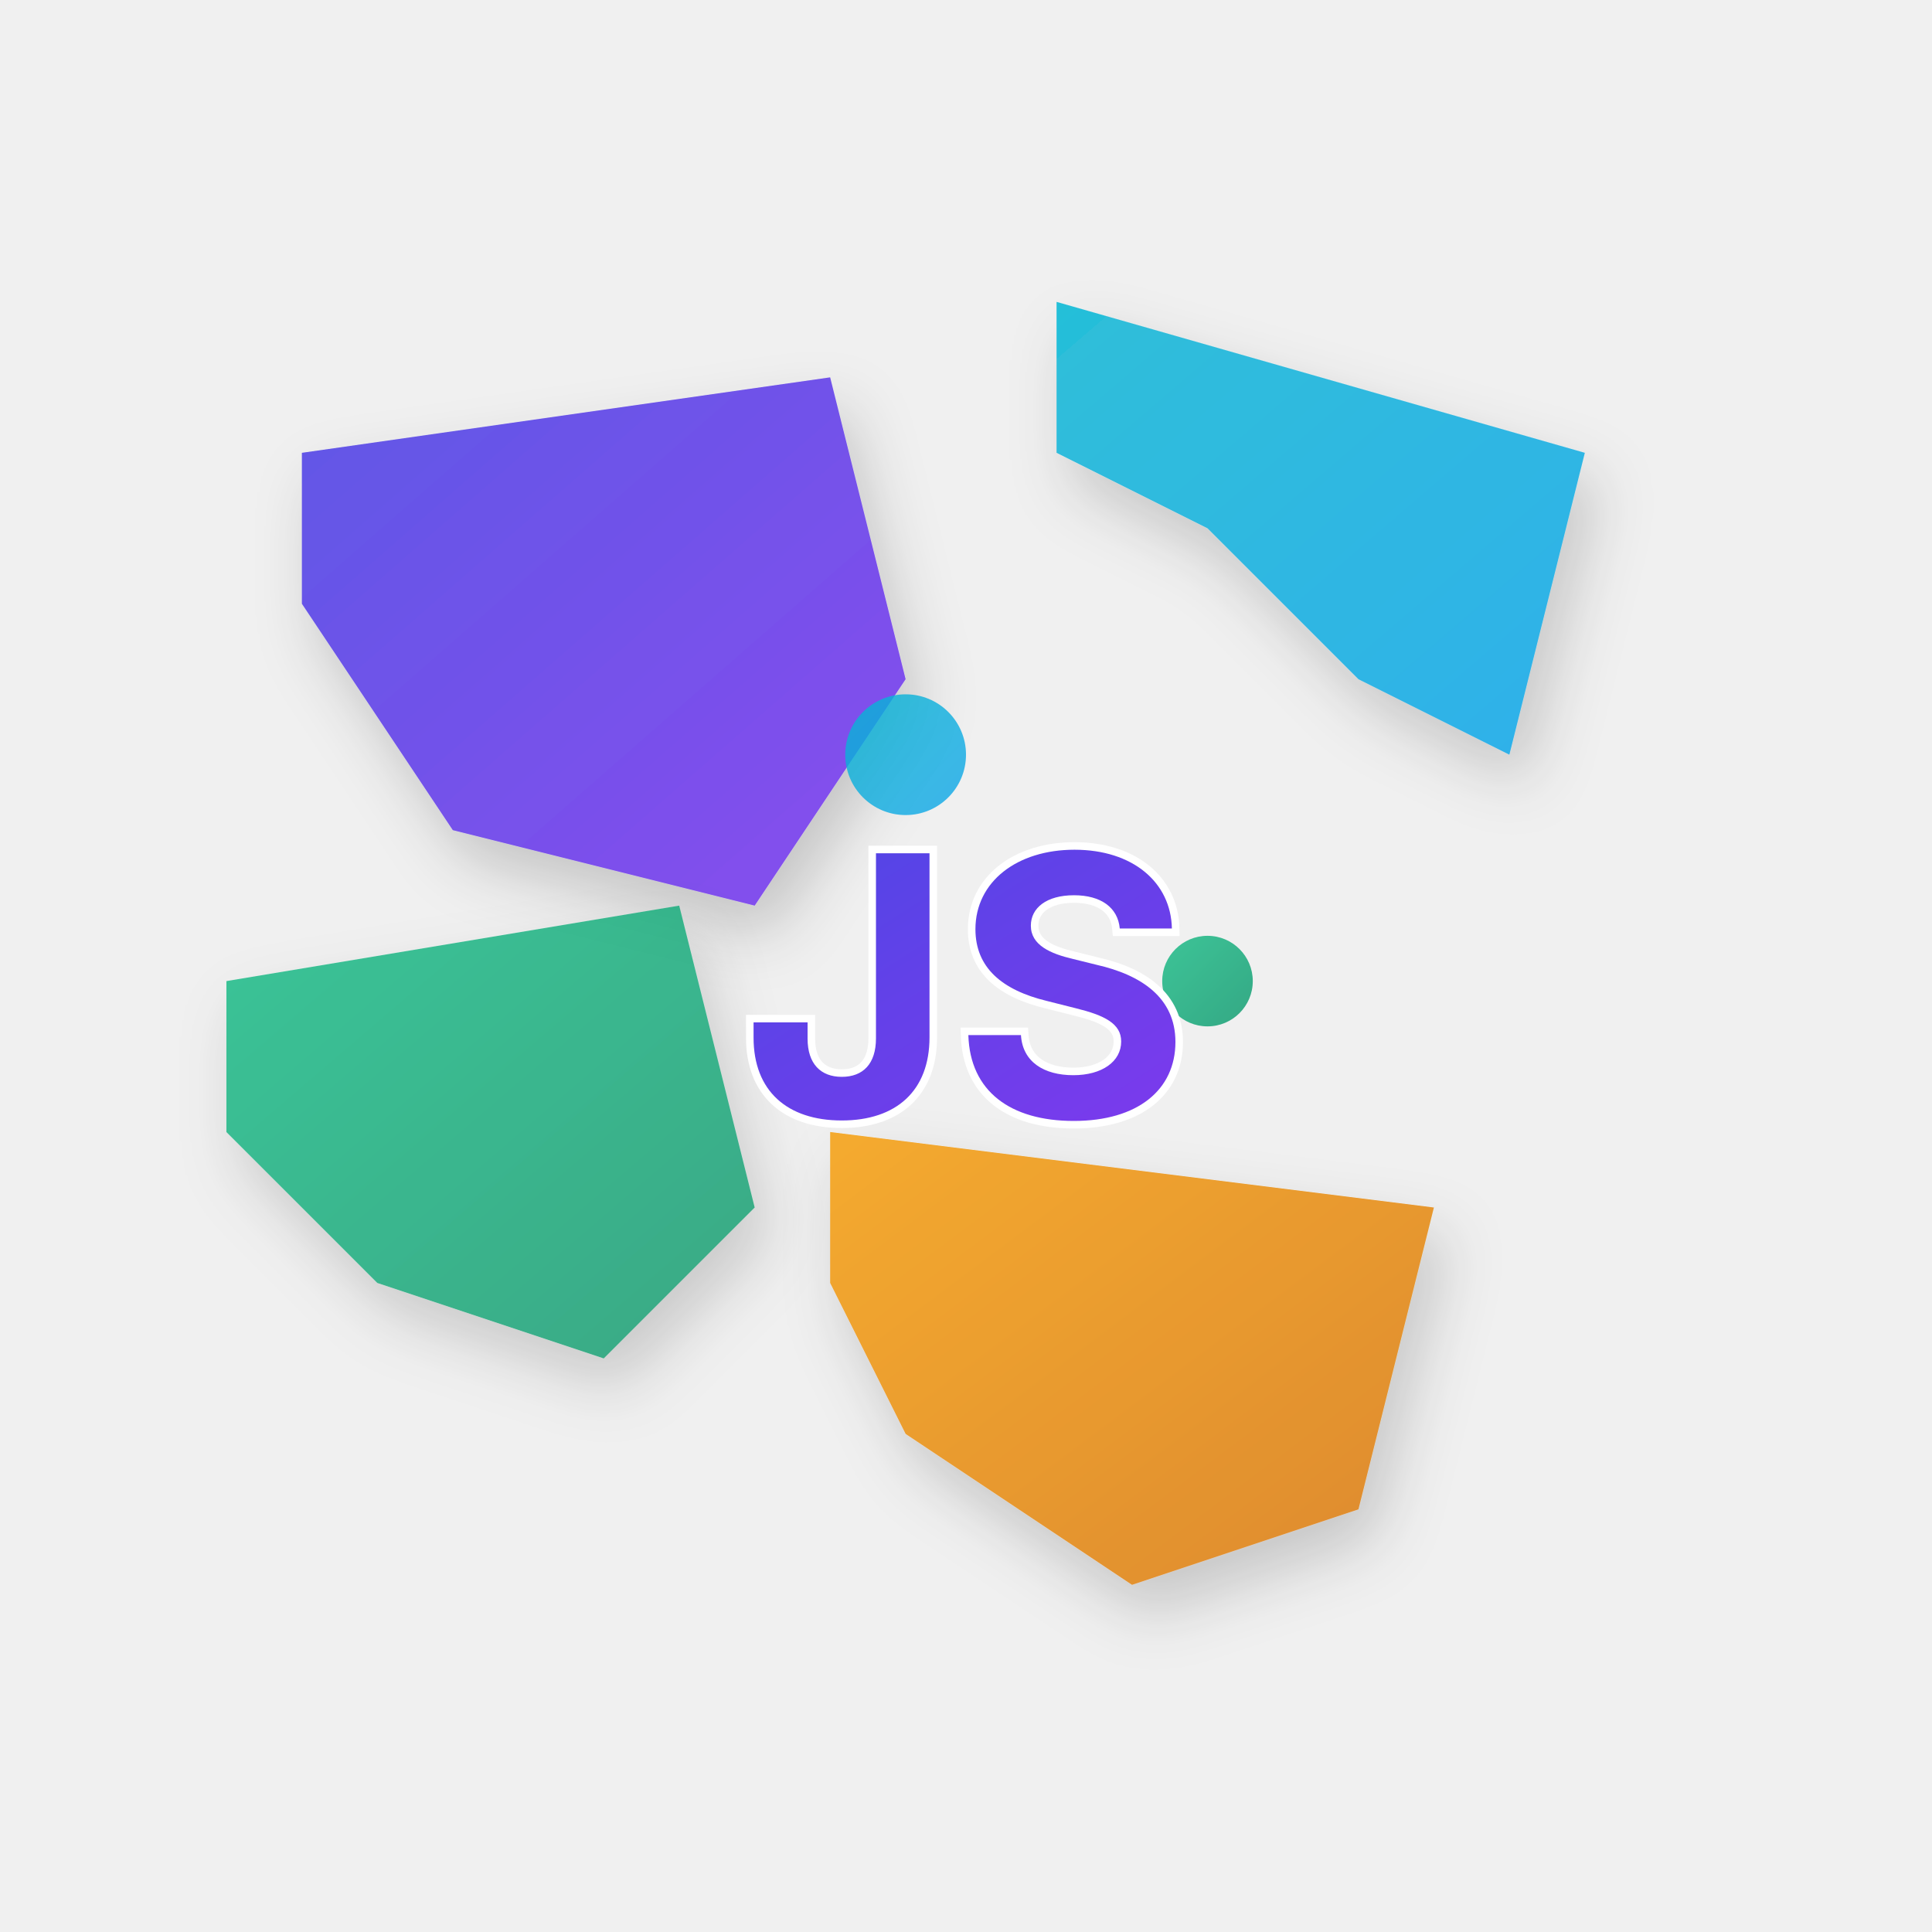
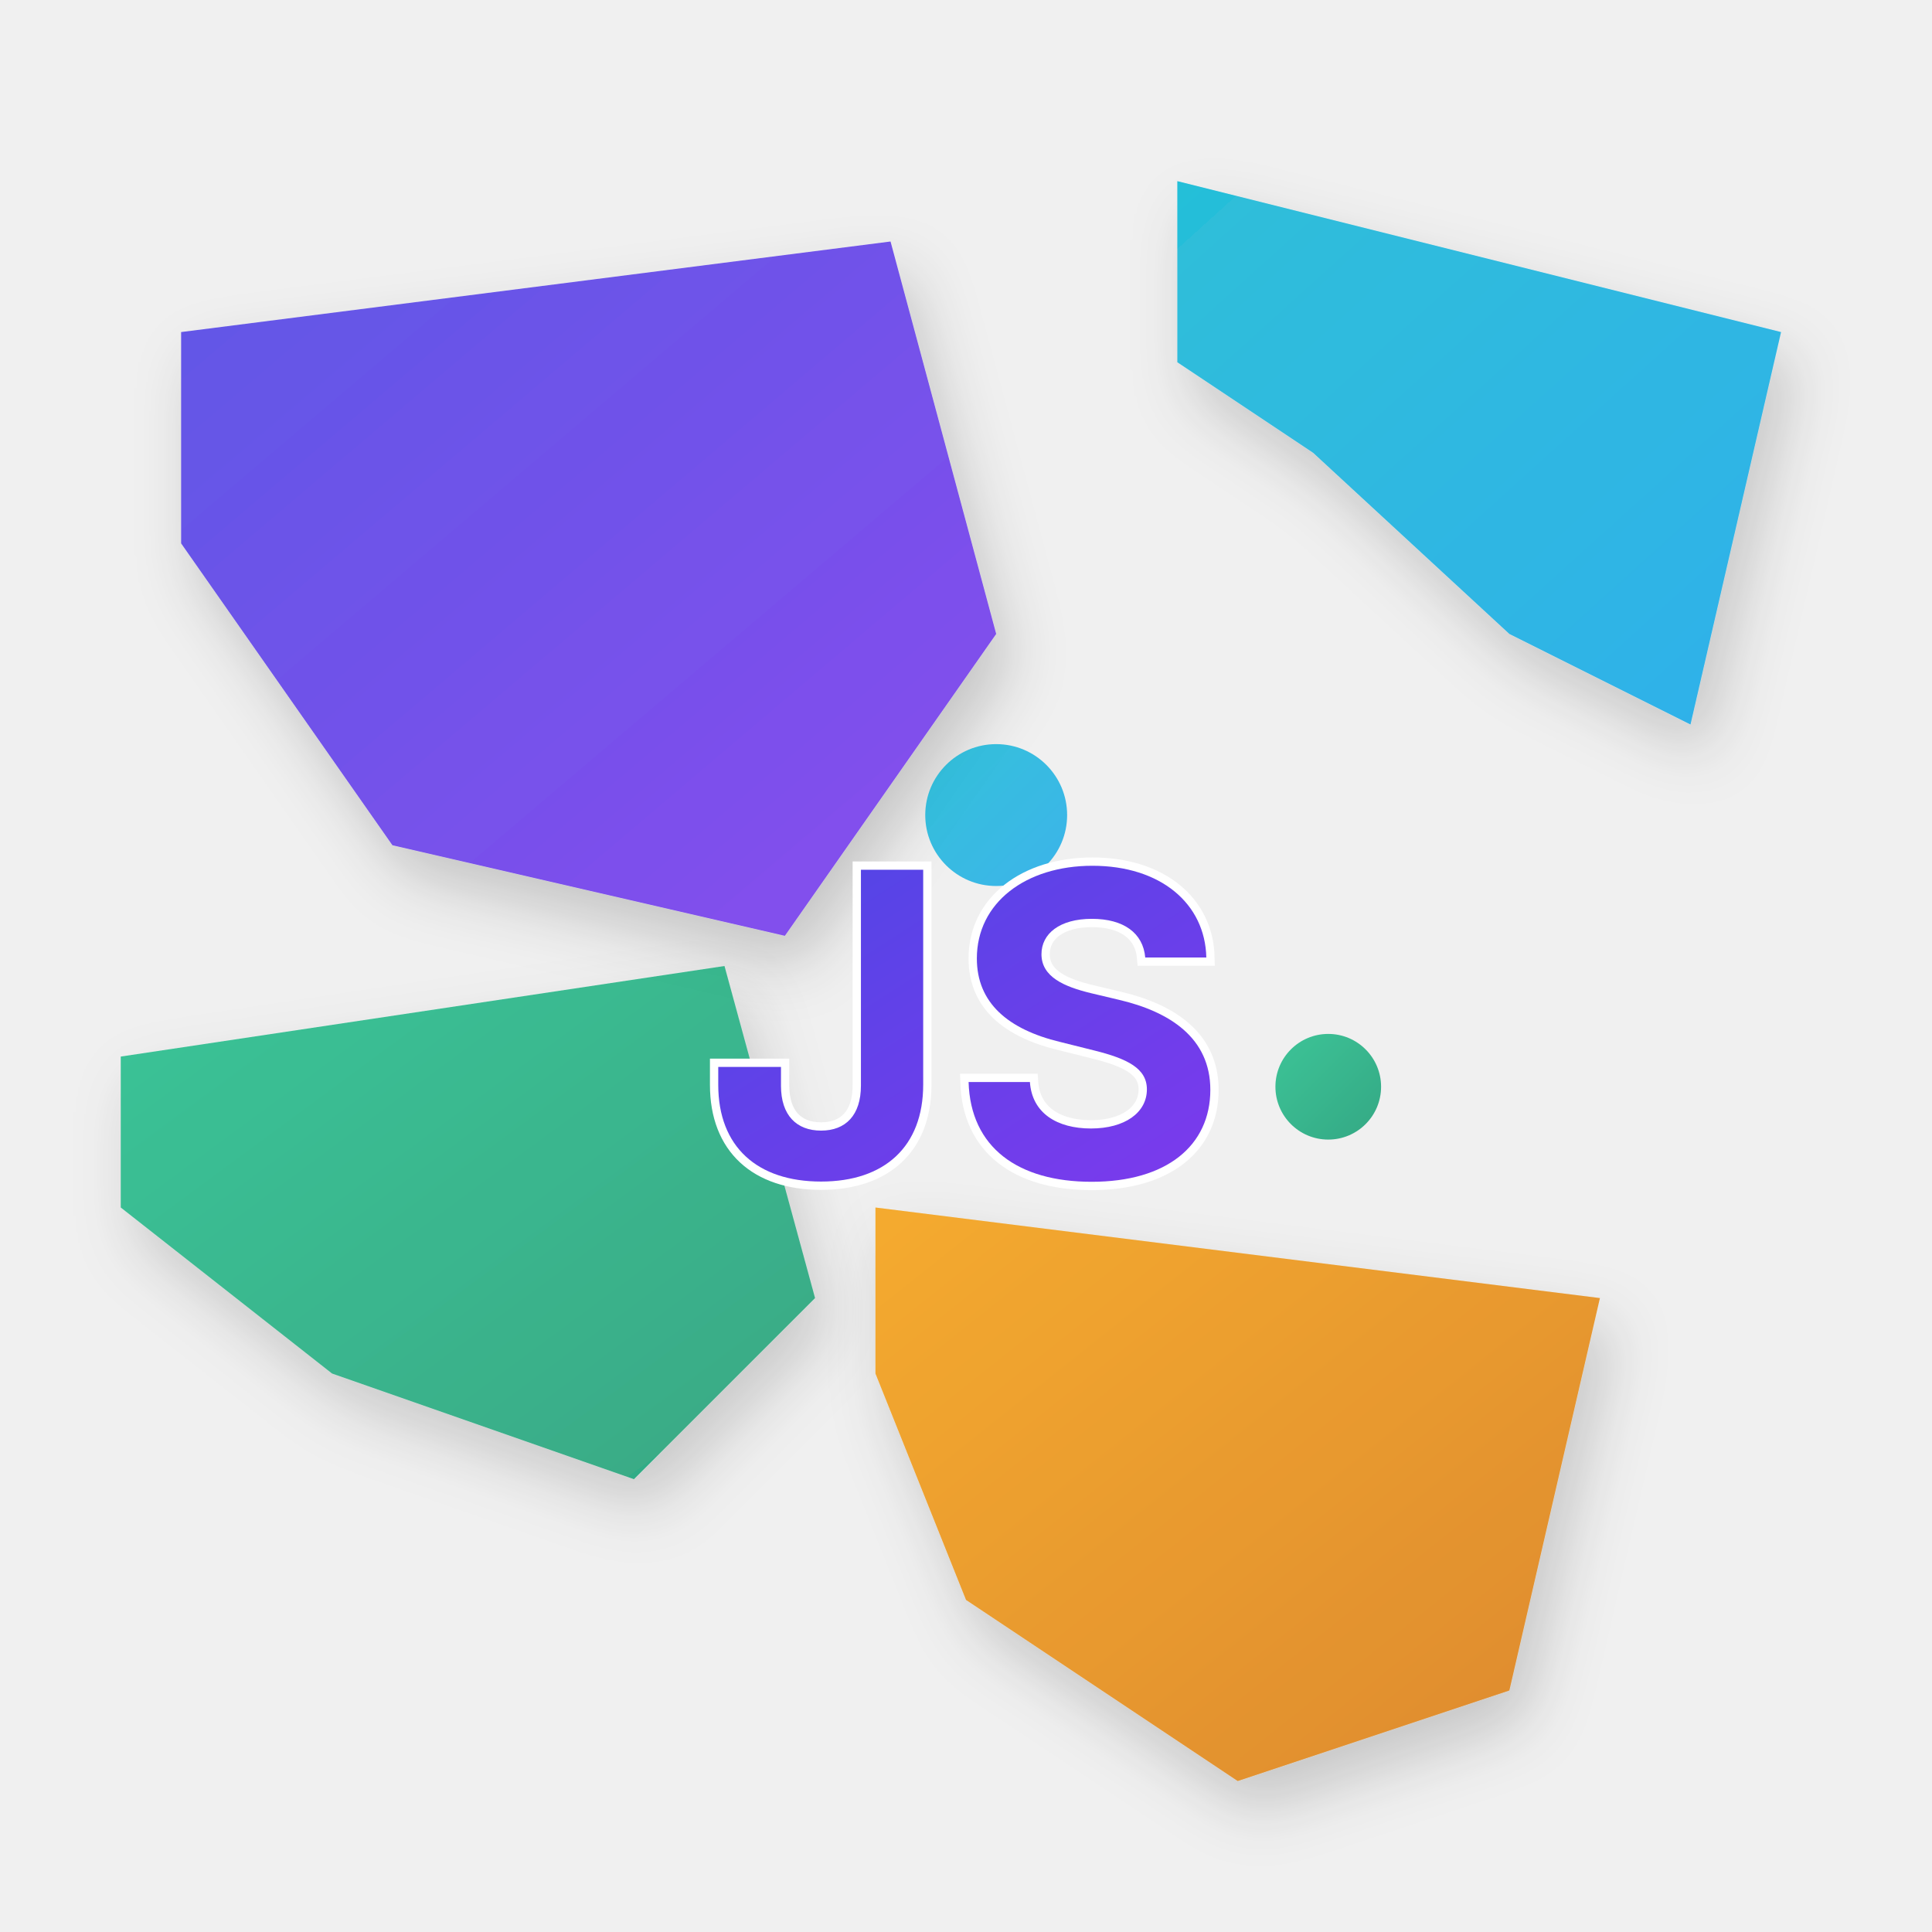
<svg xmlns="http://www.w3.org/2000/svg" width="128" height="128" viewBox="0 0 128 128">
  <defs>
    <linearGradient id="primaryGrad" x1="0%" y1="0%" x2="100%" y2="100%">
      <stop offset="0%" stop-color="#4F46E5" />
      <stop offset="100%" stop-color="#7C3AED" />
    </linearGradient>
    <linearGradient id="secondaryGrad" x1="0%" y1="0%" x2="100%" y2="100%">
      <stop offset="0%" stop-color="#06B6D4" />
      <stop offset="100%" stop-color="#0EA5E9" />
    </linearGradient>
    <linearGradient id="accentGrad" x1="0%" y1="0%" x2="100%" y2="100%">
      <stop offset="0%" stop-color="#10B981" />
      <stop offset="100%" stop-color="#059669" />
    </linearGradient>
    <linearGradient id="warningGrad" x1="0%" y1="0%" x2="100%" y2="100%">
      <stop offset="0%" stop-color="#F59E0B" />
      <stop offset="100%" stop-color="#D97706" />
    </linearGradient>
    <filter id="dropShadow" x="-20%" y="-20%" width="140%" height="140%">
      <feDropShadow dx="1" dy="2" stdDeviation="2" flood-opacity="0.2" />
    </filter>
  </defs>
-   <path d="M20 30 L55 25 L60 45 L50 60 L30 55 L20 40 Z" fill="url(#primaryGrad)" filter="url(#dropShadow)" opacity="0.9" />
-   <path d="M70 20 L105 30 L100 50 L90 45 L80 35 L70 30 Z" fill="url(#secondaryGrad)" filter="url(#dropShadow)" opacity="0.85" />
-   <path d="M15 65 L45 60 L50 80 L40 90 L25 85 L15 75 Z" fill="url(#accentGrad)" filter="url(#dropShadow)" opacity="0.8" />
-   <path d="M55 75 L95 80 L90 100 L75 105 L60 95 L55 85 Z" fill="url(#warningGrad)" filter="url(#dropShadow)" opacity="0.85" />
-   <circle cx="60" cy="50" r="4" fill="url(#secondaryGrad)" opacity="0.8" />
-   <circle cx="80" cy="65" r="3" fill="url(#accentGrad)" opacity="0.8" />
-   <text x="64" y="74" font-family="'SF Pro Display', 'Segoe UI', -apple-system, sans-serif" font-size="24" font-weight="700" text-anchor="middle" fill="url(#primaryGrad)" stroke="#FFFFFF" stroke-width="1" paint-order="stroke fill">JS</text>
+   <path d="M12 22 L59 16 L66 42 L52 62 L26 56 L12 36 Z" fill="url(#primaryGrad)" filter="url(#dropShadow)" opacity="0.9" />
+   <path d="M78 12 L118 22 L112 48 L100 42 L87 30 L78 24 Z" fill="url(#secondaryGrad)" filter="url(#dropShadow)" opacity="0.85" />
+   <path d="M8 70 L48 64 L54 86 L42 98 L22 91 L8 80 Z" fill="url(#accentGrad)" filter="url(#dropShadow)" opacity="0.8" />
+   <path d="M58 80 L106 86 L100 112 L82 118 L64 106 L58 91 Z" fill="url(#warningGrad)" filter="url(#dropShadow)" opacity="0.85" />
+   <circle cx="66" cy="54" r="4.7" fill="url(#secondaryGrad)" opacity="0.8" />
+   <circle cx="88" cy="72" r="3.5" fill="url(#accentGrad)" opacity="0.8" />
+   <text x="64" y="78" font-family="'SF Pro Display', 'Segoe UI', -apple-system, sans-serif" font-size="28" font-weight="700" text-anchor="middle" fill="url(#primaryGrad)" stroke="#FFFFFF" stroke-width="1.1" paint-order="stroke fill">JS</text>
</svg>
